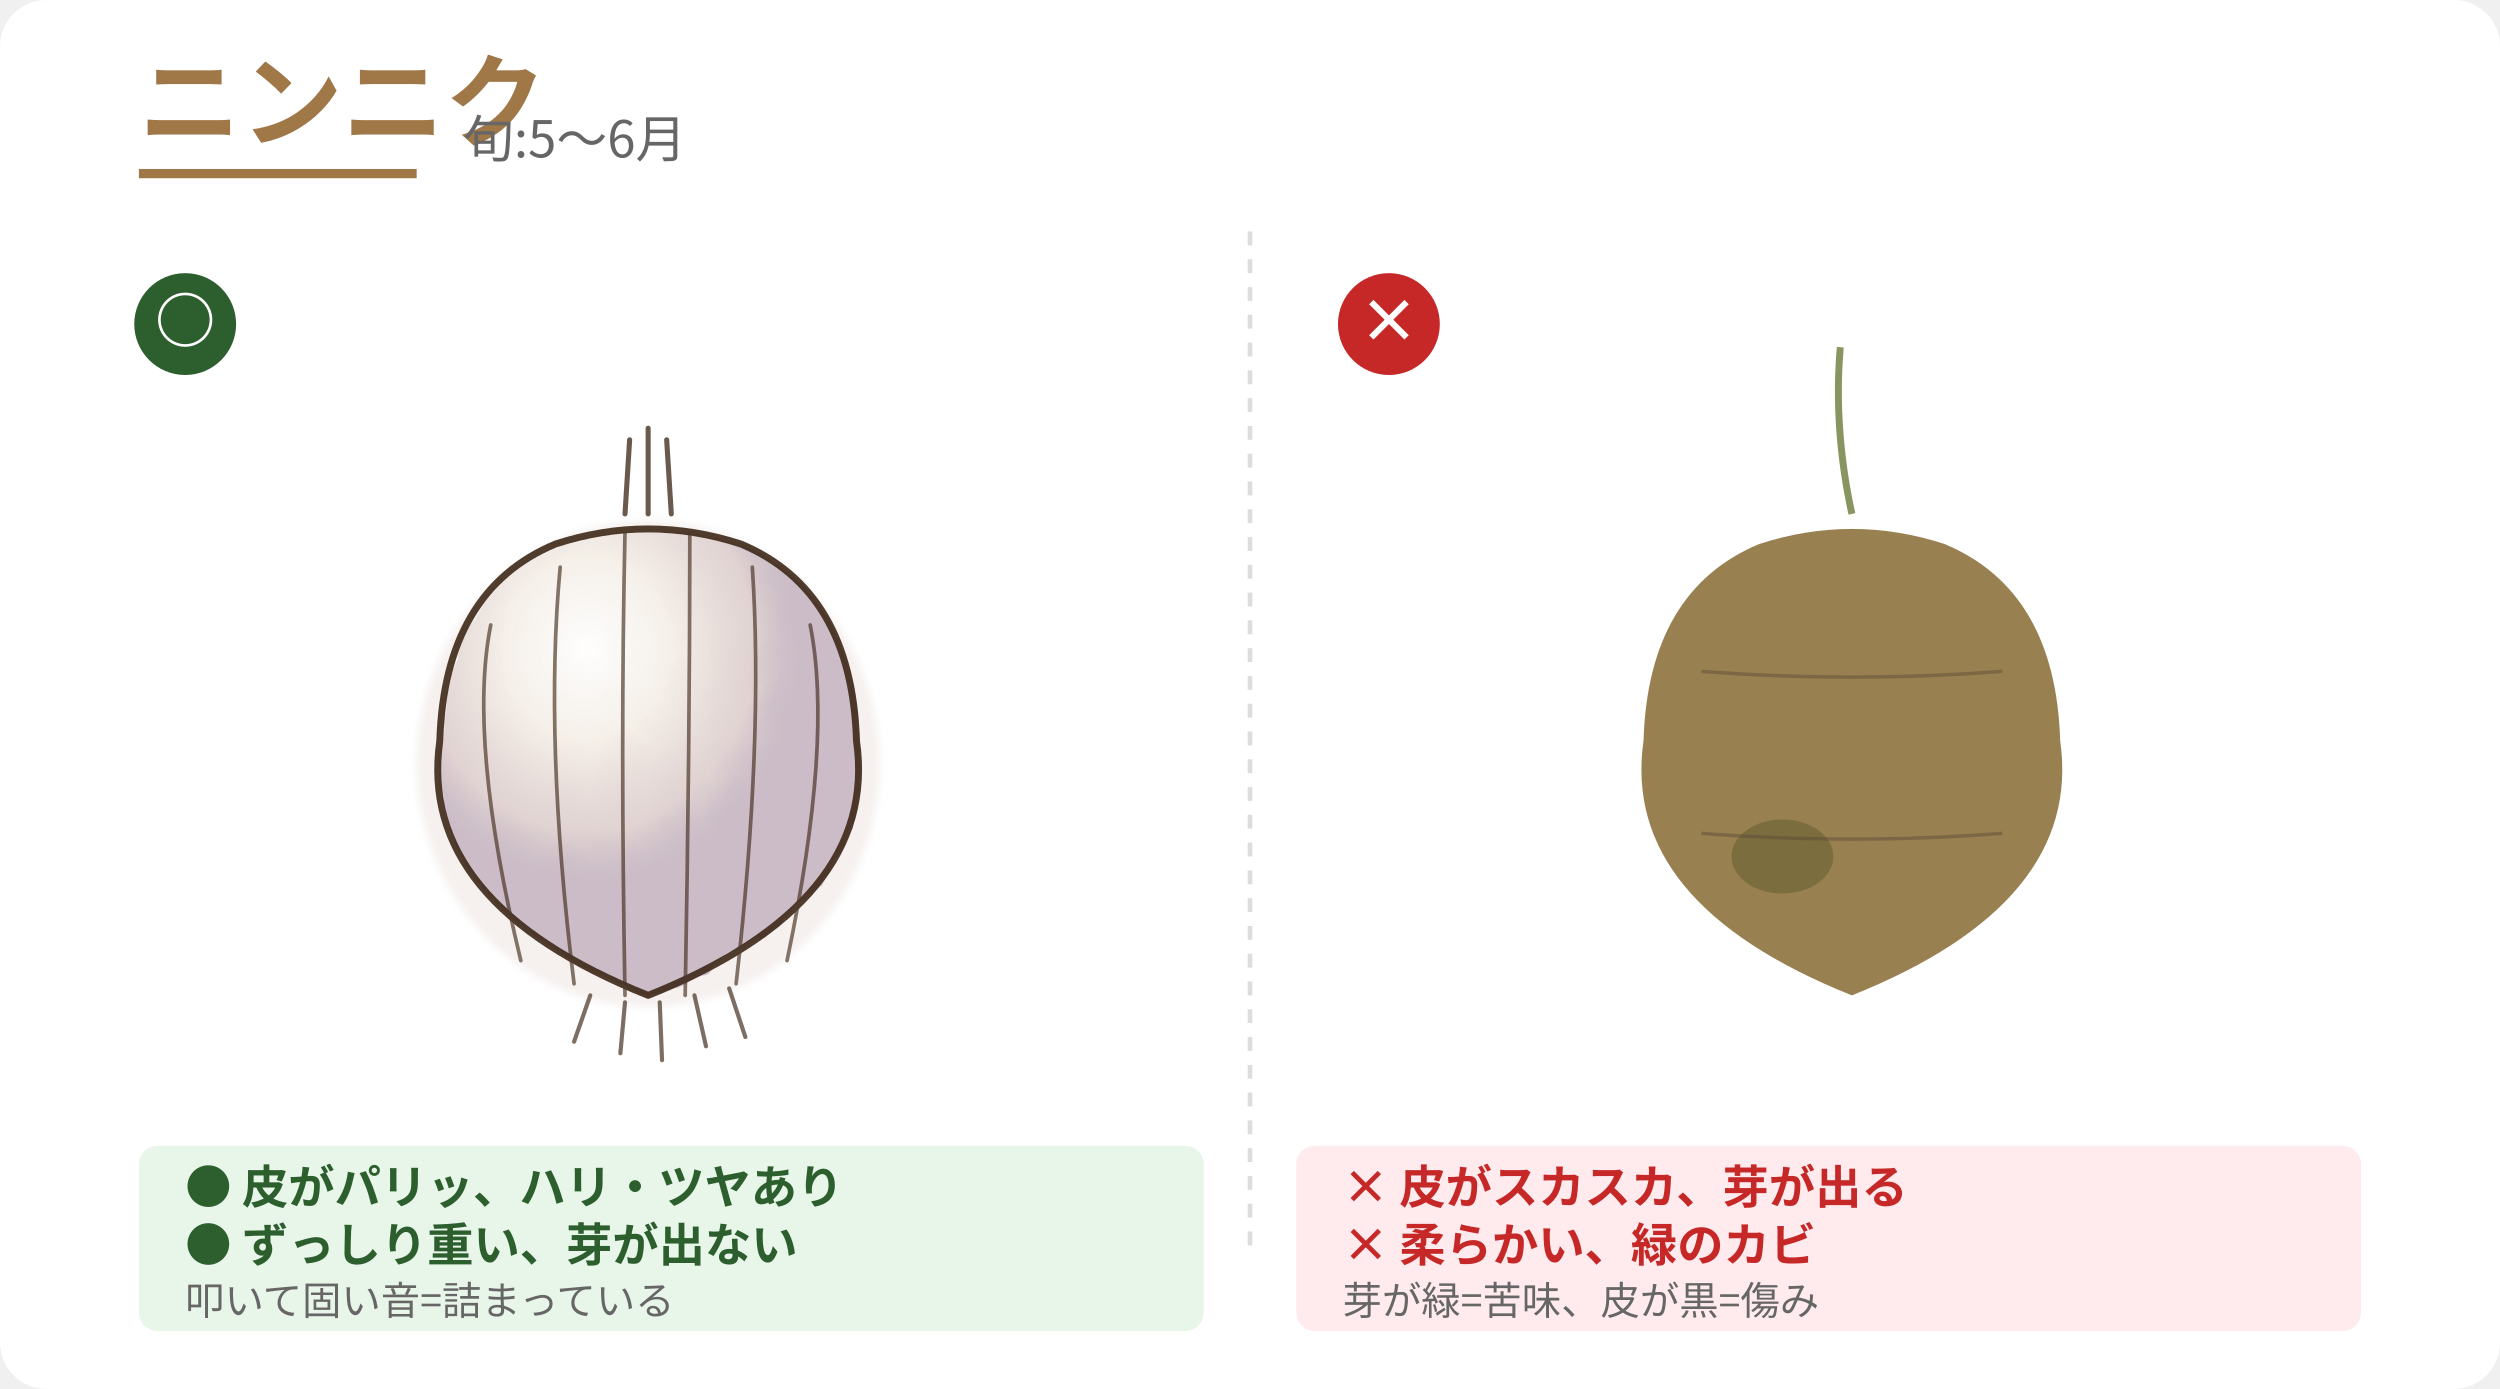
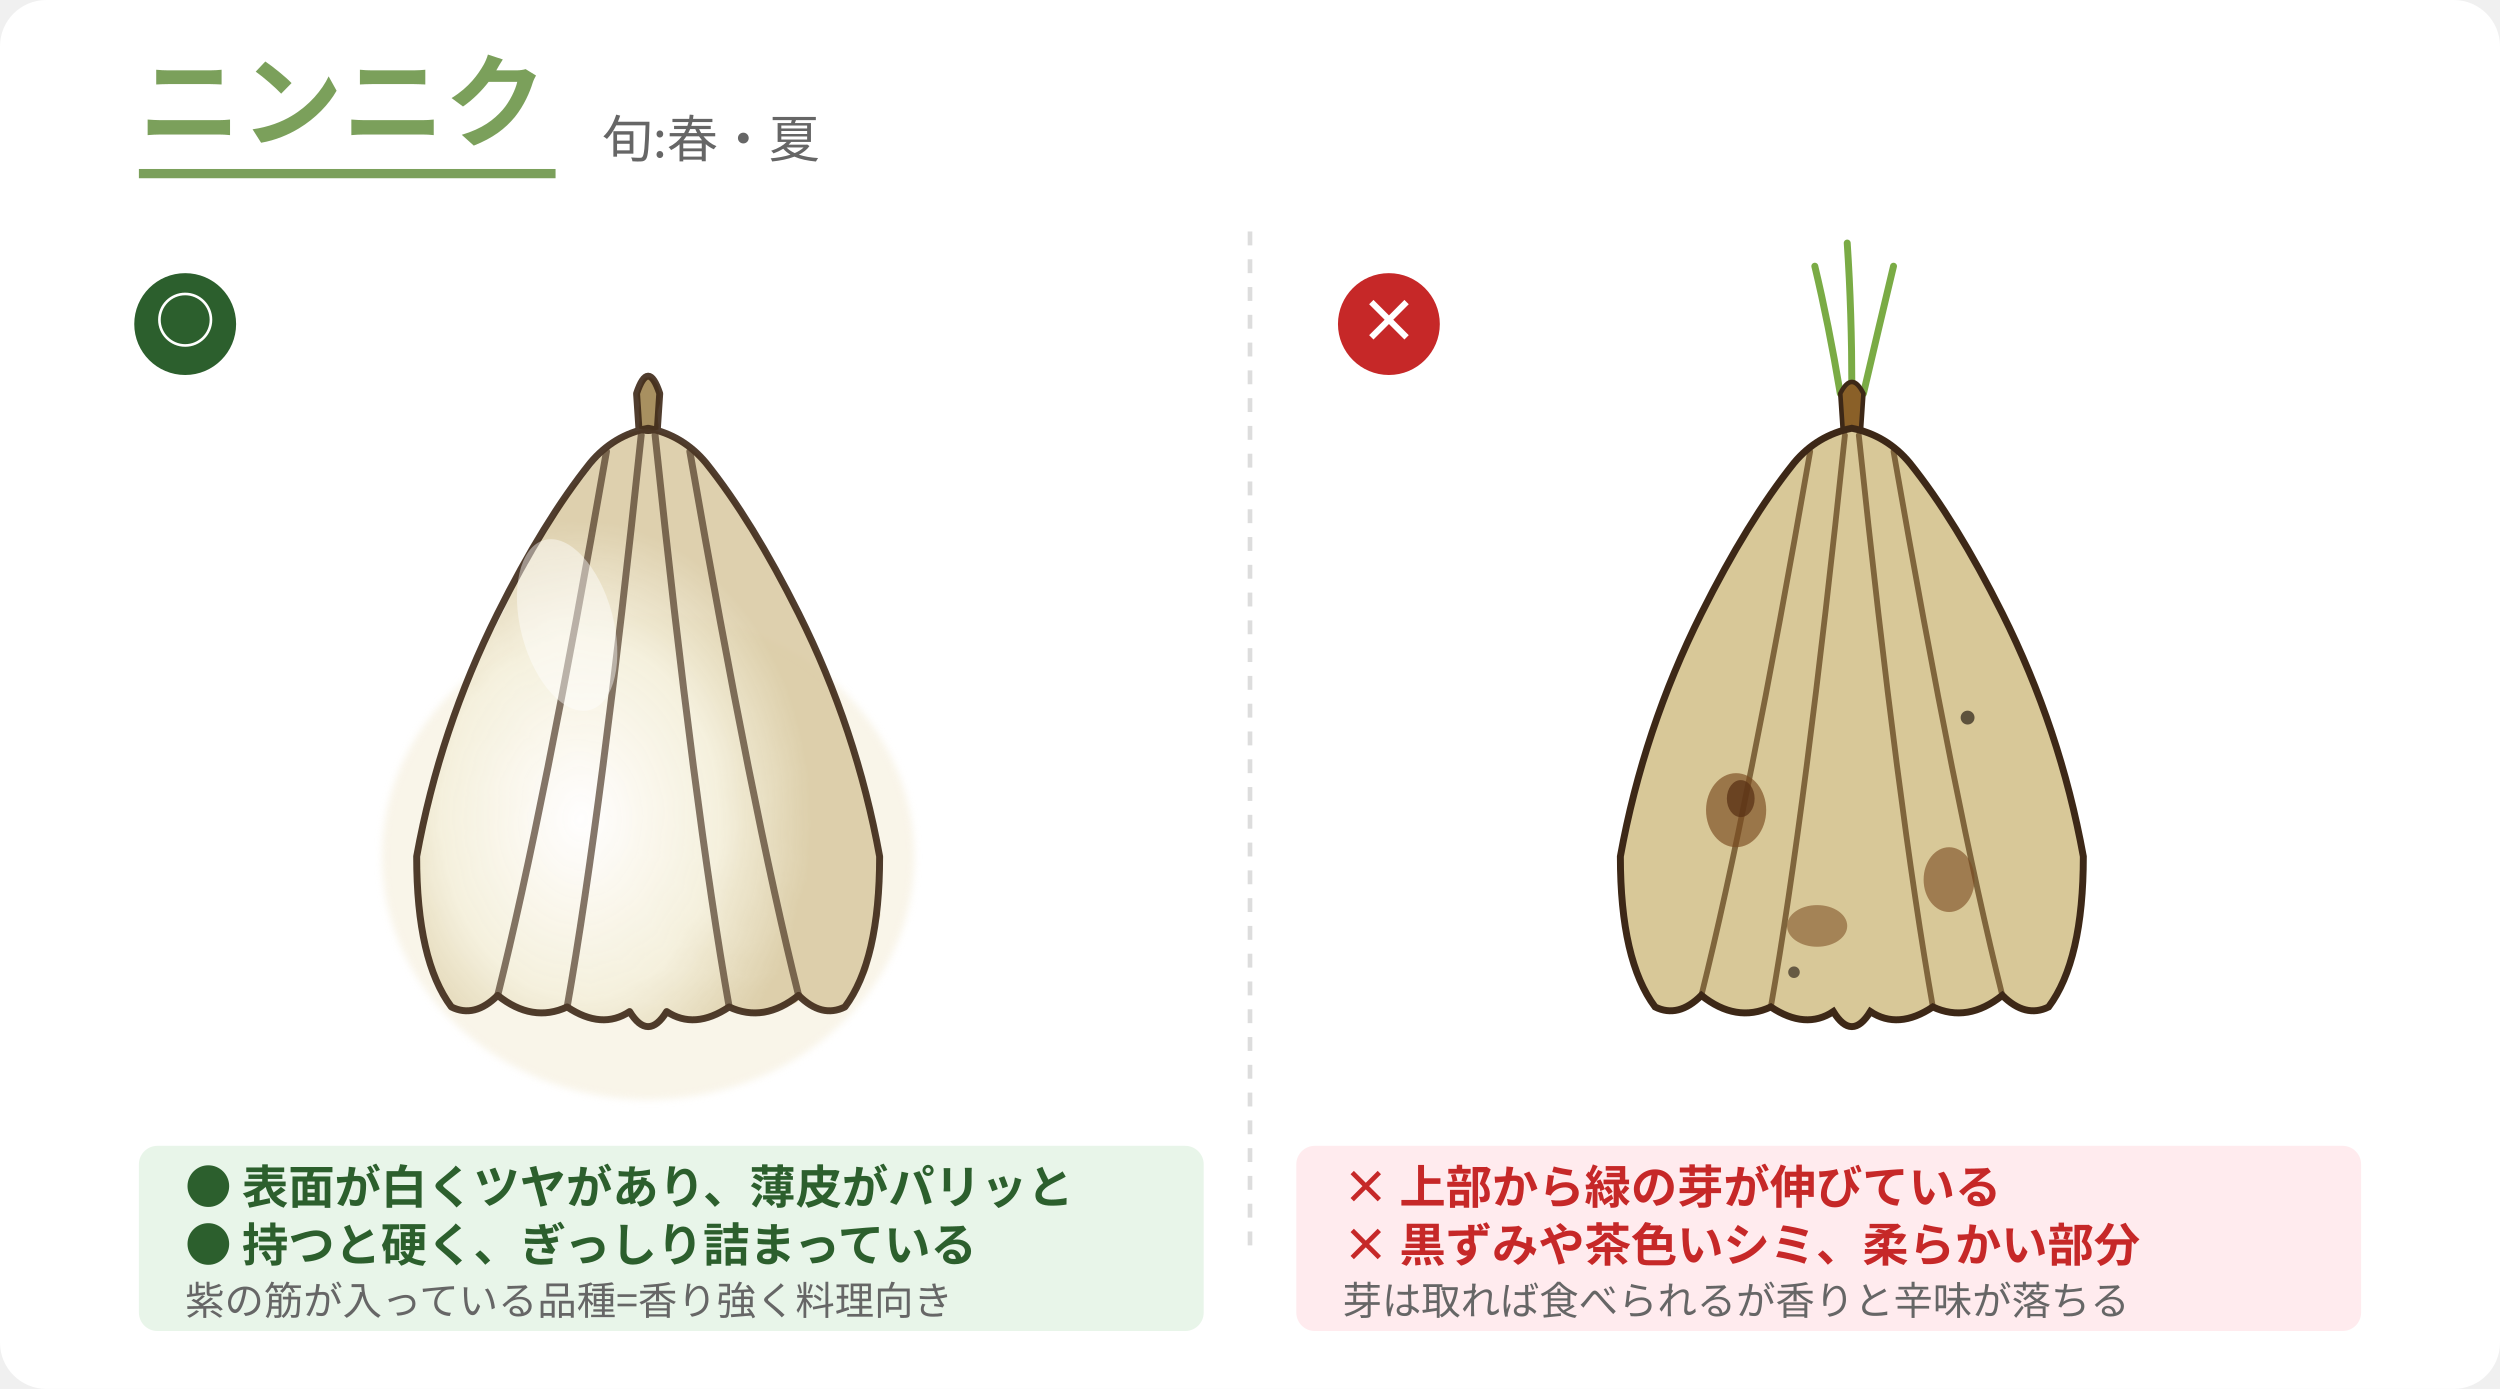
<svg xmlns="http://www.w3.org/2000/svg" viewBox="0 0 1080 600" font-family="Noto Sans CJK JP, sans-serif">
  <rect width="1080" height="600" fill="#FFFFFF" rx="20" />
-   <text x="60" y="60" font-size="44" font-weight="900" fill="#A07848">ニンニク</text>
-   <line x1="60" y1="75" x2="180" y2="75" stroke="#A07848" stroke-width="4" />
-   <text x="200" y="68" font-size="22" fill="#666">旬:5〜6月</text>
+   <text x="60" y="60" font-size="44" font-weight="900" fill="#7BA05B">ニンニク</text>
+   <line x1="60" y1="75" x2="240" y2="75" stroke="#7BA05B" stroke-width="4" />
+   <text x="260" y="68" font-size="22" fill="#666">旬:春・夏</text>
  <line x1="540" y1="100" x2="540" y2="540" stroke="#DDD" stroke-width="2" stroke-dasharray="6,6" />
  <g transform="translate(280, 320)">
    <circle cx="-200" cy="-180" r="22" fill="#2C5F2D" />
    <text x="-200" y="-172" font-size="26" font-weight="900" fill="white" text-anchor="middle">○</text>
    <defs>
-       <radialGradient id="wcBodyGarlic" cx="35%" cy="25%">
+       <radialGradient id="wcBodyGarlic" cx="35%" cy="65%">
        <stop offset="0%" stop-color="#FFFFFF" stop-opacity="0.95" />
-         <stop offset="40%" stop-color="#F5EFE8" stop-opacity="0.9" />
-         <stop offset="80%" stop-color="#D8C8C8" stop-opacity="0.75" />
-         <stop offset="100%" stop-color="#A088A0" stop-opacity="0.5" />
-       </radialGradient>
-       <radialGradient id="wcLeafGarlic" cx="50%" cy="20%">
-         <stop offset="0%" stop-color="#9BCB7A" stop-opacity="0.9" />
-         <stop offset="60%" stop-color="#5D8F3D" stop-opacity="0.7" />
-         <stop offset="100%" stop-color="#2C5F2D" stop-opacity="0.5" />
+         <stop offset="60%" stop-color="#F5F0DC" stop-opacity="0.9" />
+         <stop offset="100%" stop-color="#D8C8A0" stop-opacity="0.85" />
      </radialGradient>
      <filter id="wcRoughGarlic" x="-10%" y="-10%" width="120%" height="120%">
-         <feTurbulence baseFrequency="0.04" numOctaves="3" seed="43" />
-         <feDisplacementMap in="SourceGraphic" scale="4" />
+         <feTurbulence baseFrequency="0.04" numOctaves="3" seed="21" />
+         <feDisplacementMap in="SourceGraphic" scale="3" />
      </filter>
      <filter id="wcBlurGarlic">
        <feGaussianBlur stdDeviation="1.5" />
      </filter>
    </defs>
    <g filter="url(#wcBlurGarlic)" opacity="0.4">
-       <ellipse cx="0" cy="10" rx="100" ry="105" fill="#E8DCD8" />
+       <ellipse cx="0" cy="50" rx="115" ry="105" fill="#F0E5C8" />
    </g>
    <g filter="url(#wcRoughGarlic)">
-       <path d="M -90 0 Q -100 70 0 110 Q 100 70 90 0 Q 88 -65 40 -85 Q 0 -98 -40 -85 Q -88 -65 -90 0 Z" fill="url(#wcBodyGarlic)" />
+       <path d="M -5 -150 Q 0 -165 5 -150 L 4 -135 Q 0 -133 -4 -135 Z" fill="#A89060" />
+     </g>
+     <g filter="url(#wcRoughGarlic)">
+       <path d="M 0 -135                Q -15 -132 -25 -120                Q -45 -95 -65 -55                Q -90 -5 -100 50                Q -100 95 -85 115                Q -75 120 -65 110                Q -50 122 -35 115                Q -20 125 -8 117                Q 0 130 8 117                Q 20 125 35 115                Q 50 122 65 110                Q 75 120 85 115                Q 100 95 100 50                Q 90 -5 65 -55                Q 45 -95 25 -120                Q 15 -132 0 -135 Z" fill="url(#wcBodyGarlic)" />
    </g>
    <g stroke="#3D2817" stroke-width="3" fill="none" stroke-linecap="round" stroke-linejoin="round" opacity="0.9">
-       <path d="M -90 0 Q -100 70 0 110 Q 100 70 90 0 Q 88 -65 40 -85 Q 0 -98 -40 -85 Q -88 -65 -90 0 Z" />
-       <path d="M -10 -98 L -8 -130" opacity="0.85" stroke-width="2.2" />
-       <path d="M 0 -98 L 0 -135" opacity="0.85" stroke-width="2.2" />
-       <path d="M 10 -98 L 8 -130" opacity="0.85" stroke-width="2.2" />
-       <path d="M -68 -50 Q -78 0 -55 95" opacity="0.7" stroke-width="1.6" />
-       <path d="M -38 -75 Q -45 0 -32 105" opacity="0.7" stroke-width="1.6" />
-       <path d="M -10 -90 Q -12 0 -10 110" opacity="0.7" stroke-width="1.6" />
-       <path d="M 18 -90 Q 18 0 16 110" opacity="0.7" stroke-width="1.6" />
-       <path d="M 45 -75 Q 50 0 38 105" opacity="0.7" stroke-width="1.6" />
-       <path d="M 70 -50 Q 80 0 60 95" opacity="0.7" stroke-width="1.6" />
-       <path d="M -25 110 L -32 130" opacity="0.75" stroke-width="1.8" />
-       <path d="M -10 113 L -12 135" opacity="0.75" stroke-width="1.8" />
-       <path d="M 5 113 L 6 138" opacity="0.75" stroke-width="1.8" />
-       <path d="M 20 110 L 25 132" opacity="0.75" stroke-width="1.8" />
-       <path d="M 35 107 L 42 128" opacity="0.75" stroke-width="1.8" />
+       <path d="M -5 -150 Q 0 -165 5 -150 L 4 -135 Q 0 -133 -4 -135 Z" />
+       <path d="M 0 -135                Q -15 -132 -25 -120                Q -45 -95 -65 -55                Q -90 -5 -100 50                Q -100 95 -85 115                Q -75 120 -65 110                Q -50 122 -35 115                Q -20 125 -8 117                Q 0 130 8 117                Q 20 125 35 115                Q 50 122 65 110                Q 75 120 85 115                Q 100 95 100 50                Q 90 -5 65 -55                Q 45 -95 25 -120                Q 15 -132 0 -135 Z" />
+       <path d="M -65 110 Q -45 30 -18 -125" opacity="0.7" />
+       <path d="M -35 115 Q -20 30 -3 -132" opacity="0.7" />
+       <path d="M 35 115 Q 20 30 3 -132" opacity="0.7" />
+       <path d="M 65 110 Q 45 30 18 -125" opacity="0.7" />
    </g>
+     <ellipse cx="-35" cy="-50" rx="20" ry="38" fill="#FFFFFF" opacity="0.45" transform="rotate(-15 -35 -50)" />
  </g>
  <g transform="translate(800, 320)">
    <circle cx="-200" cy="-180" r="22" fill="#C62828" />
    <text x="-200" y="-172" font-size="26" font-weight="900" fill="white" text-anchor="middle">×</text>
-     <path d="M -90 0 Q -100 70 0 110 Q 100 70 90 0 Q 88 -65 40 -85 Q 0 -98 -40 -85 Q -88 -65 -90 0 Z" fill="#988050" />
-     <path d="M 0 -98 Q -8 -135 -5 -170" stroke="#6B7A38" stroke-width="3" fill="none" opacity="0.8" />
-     <ellipse cx="-30" cy="50" rx="22" ry="16" fill="#5D5A2A" opacity="0.5" />
-     <path d="M -65 -30 Q 0 -25 65 -30" stroke="#5D4E37" stroke-width="1.5" fill="none" opacity="0.5" />
-     <path d="M -65 40 Q 0 45 65 40" stroke="#5D4E37" stroke-width="1.5" fill="none" opacity="0.5" />
+     <g stroke="#7AAB45" stroke-width="3" fill="none" stroke-linecap="round">
+       <path d="M -5 -150 Q -10 -180 -16 -205" />
+       <path d="M 0 -152 Q 0 -185 -2 -215" />
+       <path d="M 5 -150 Q 12 -180 18 -205" />
+     </g>
+     <path d="M -5 -150 Q 0 -160 5 -150 L 4 -135 Q 0 -133 -4 -135 Z" fill="#8A6028" stroke="#3D2817" stroke-width="2" />
+     <path d="M 0 -135 Q -15 -132 -25 -120 Q -45 -95 -65 -55 Q -90 -5 -100 50 Q -100 95 -85 115 Q -75 120 -65 110 Q -50 122 -35 115 Q -20 125 -8 117 Q 0 130 8 117 Q 20 125 35 115 Q 50 122 65 110 Q 75 120 85 115 Q 100 95 100 50 Q 90 -5 65 -55 Q 45 -95 25 -120 Q 15 -132 0 -135 Z" fill="#D8C898" />
+     <g stroke="#5A3A15" stroke-width="2.5" fill="none" stroke-linecap="round" opacity="0.7">
+       <path d="M -65 110 Q -45 30 -18 -125" />
+       <path d="M -35 115 Q -20 30 -3 -132" />
+       <path d="M 35 115 Q 20 30 3 -132" />
+       <path d="M 65 110 Q 45 30 18 -125" />
+     </g>
+     <ellipse cx="-50" cy="30" rx="13" ry="16" fill="#7A4A1F" opacity="0.65" />
+     <ellipse cx="-48" cy="25" rx="6" ry="8" fill="#5A3215" opacity="0.75" />
+     <ellipse cx="42" cy="60" rx="11" ry="14" fill="#7A4A1F" opacity="0.6" />
+     <ellipse cx="-15" cy="80" rx="13" ry="9" fill="#7A4A1F" opacity="0.55" />
+     <circle cx="50" cy="-10" r="3" fill="#2A1F15" opacity="0.7" />
+     <circle cx="-25" cy="100" r="2.5" fill="#2A1F15" opacity="0.65" />
+     <path d="M 0 -135 Q -15 -132 -25 -120 Q -45 -95 -65 -55 Q -90 -5 -100 50 Q -100 95 -85 115 Q -75 120 -65 110 Q -50 122 -35 115 Q -20 125 -8 117 Q 0 130 8 117 Q 20 125 35 115 Q 50 122 65 110 Q 75 120 85 115 Q 100 95 100 50 Q 90 -5 65 -55 Q 45 -95 25 -120 Q 15 -132 0 -135 Z" stroke="#3D2817" stroke-width="3" fill="none" />
  </g>
  <g font-size="20" fill="#333">
    <rect x="60" y="495" width="460" height="80" rx="8" fill="#E8F5E9" />
-     <text x="80" y="520" font-weight="bold" fill="#2C5F2D">● 皮がパリッ、ハリ・ツヤあり</text>
-     <text x="80" y="545" font-weight="bold" fill="#2C5F2D">● ずっしり重い、芽が出ない</text>
-     <text x="80" y="568" fill="#666" font-size="17">叩いて固い音=詰まっている</text>
+     <text x="80" y="520" font-weight="bold" fill="#2C5F2D">● 表面が白くツヤがあり、薄皮がパリッと</text>
+     <text x="80" y="545" font-weight="bold" fill="#2C5F2D">● 持つと硬く、ぎっしり詰まっている</text>
+     <text x="80" y="568" fill="#666" font-size="17">紫の筋が入っている品種=香り強く料理向き</text>
    <rect x="560" y="495" width="460" height="80" rx="8" fill="#FFEBEE" />
-     <text x="580" y="520" font-weight="bold" fill="#C62828">× 皮がスカスカ、芽が出る</text>
-     <text x="580" y="545" font-weight="bold" fill="#C62828">× 柔らかい、緑のカビ</text>
-     <text x="580" y="568" fill="#666" font-size="17">芽が緑=苦味、皮が黒=傷み</text>
+     <text x="580" y="520" font-weight="bold" fill="#C62828">× 上部から緑の芽が伸びている</text>
+     <text x="580" y="545" font-weight="bold" fill="#C62828">× 黒ずみや茶色いシミ、柔らかい部分</text>
+     <text x="580" y="568" fill="#666" font-size="17">芽は取れば食べられるが香りと辛味が落ちる</text>
  </g>
</svg>
